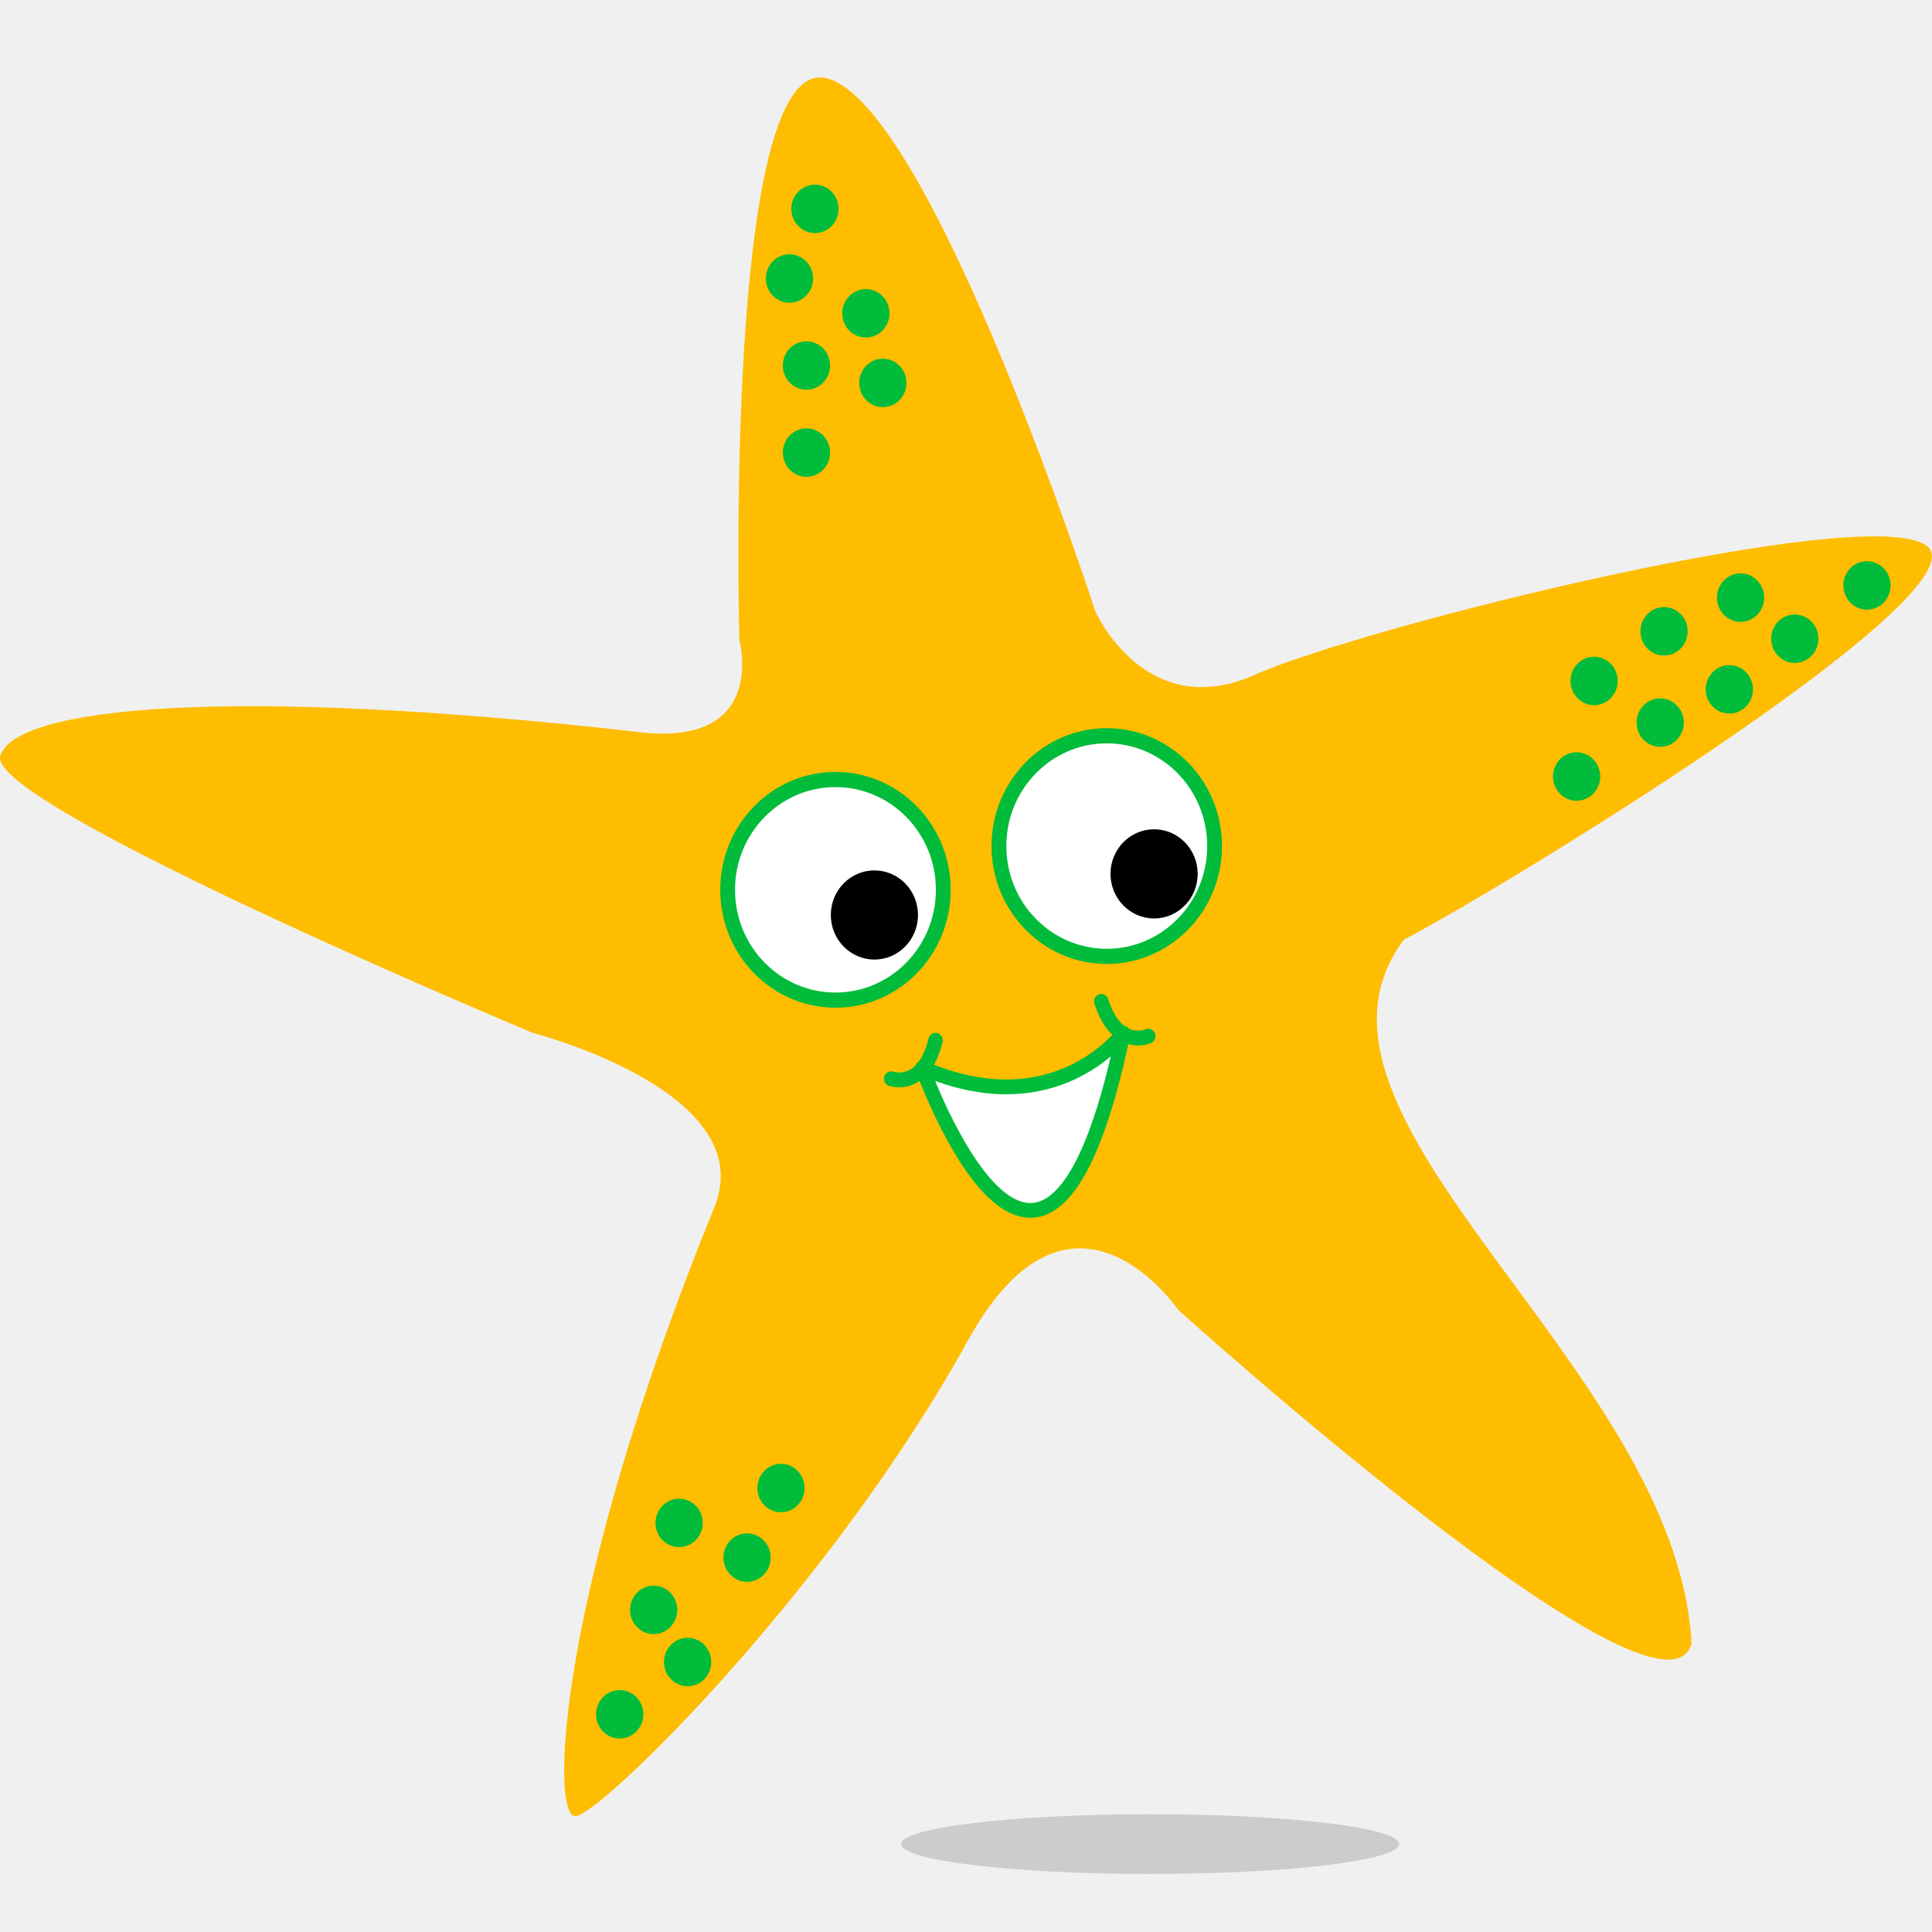
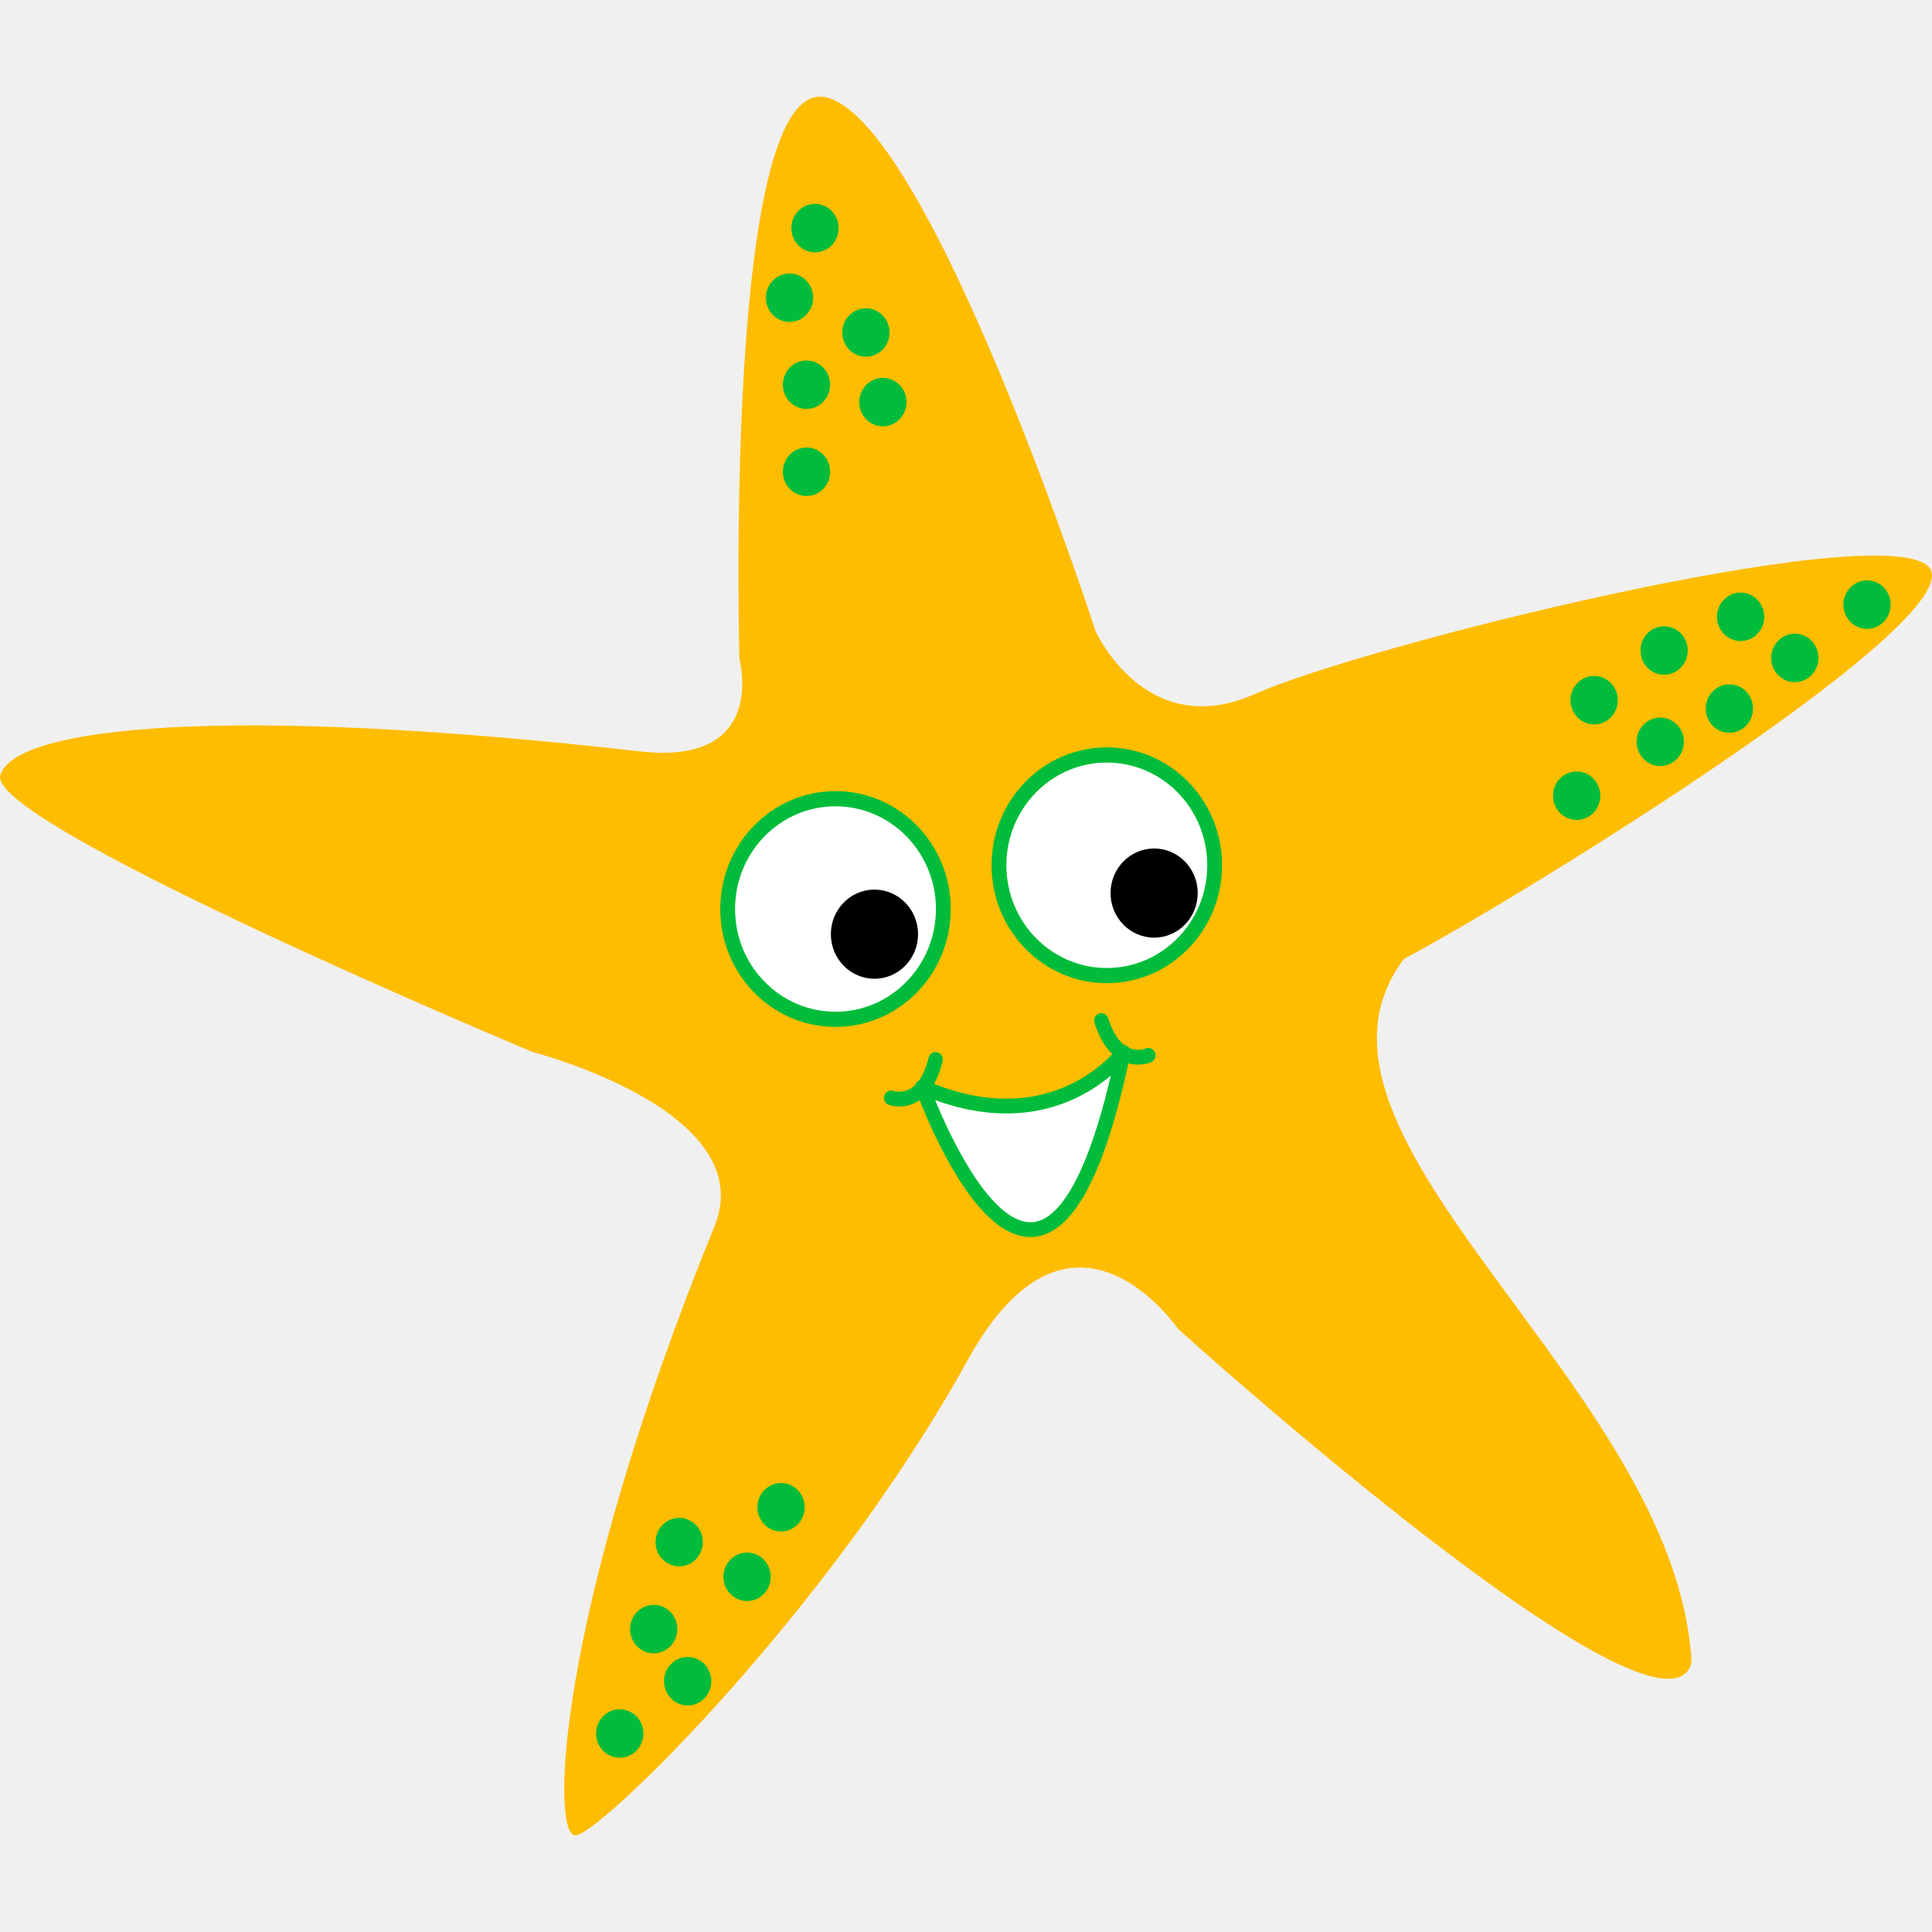
<svg xmlns="http://www.w3.org/2000/svg" width="100" height="100" version="1.1" viewBox="0 0 26.459 26.459">
-   <path d="m19.162 25.255c0 0.226-1.527 0.409-3.411 0.409s-3.411-0.183-3.411-0.409c0-0.226 1.527-0.409 3.411-0.409 1.884 0 3.411 0.183 3.411 0.409z" fill="#ccc" stroke-width=".057" />
-   <g transform="matrix(.21969 0 0 .2252 -6.9567 -16.394)">
+   <g transform="matrix(.21969 0 0 .2252 -6.9561 -16.131)">
    <path d="m77.757 111.72s-1.036-35.888 5.479-34.155c6.515 1.733 16.716 32.426 16.716 32.426s3.108 6.802 9.929 3.846c6.821-2.956 38.261-10.574 41.9-7.839 3.64 2.734-24.962 19.993-32.597 23.945-8.362 10.822 17.017 25.939 17.93 42.801-1.754 6.353-32.005-20.291-32.005-20.291s-6.646-9.555-13.119 1.888c-8.569 15.147-22.899 28.839-24.449 28.904-1.55 0.065-1.29-13.189 8.66-37.039 2.929-7.022-11.317-10.594-11.317-10.594s-34.069-13.875-33.202-16.837 14.144-4.313 39.877-1.45c8.015 0.892 6.199-5.606 6.199-5.606z" fill="#febd01" />
    <g stroke-linecap="round" stroke-linejoin="round">
      <ellipse cx="100.66" cy="124.25" rx="6.722" ry="6.708" fill="#fff" stroke="#00bc3a" stroke-width=".923" />
      <ellipse cx="103.61" cy="125.94" rx="2.717" ry="2.711" stroke-width=".111" />
      <ellipse cx="83.747" cy="126.91" rx="6.722" ry="6.708" fill="#fff" stroke="#00bc3a" stroke-width=".923" />
      <ellipse cx="86.175" cy="128.44" rx="2.717" ry="2.711" stroke-width=".111" />
      <g fill="#00bc3a" stroke-width=".275">
        <circle cx="82.469" cy="85.501" r="1.473" />
        <circle cx="80.881" cy="89.735" r="1.473" />
        <circle cx="85.643" cy="91.851" r="1.473" />
        <circle cx="86.702" cy="96.084" r="1.473" />
        <circle cx="81.939" cy="95.026" r="1.473" />
        <circle cx="81.939" cy="100.32" r="1.473" />
        <circle cx="80.352" cy="163.29" r="1.473" />
        <circle cx="74.002" cy="165.41" r="1.473" />
        <circle cx="78.235" cy="167.52" r="1.473" />
        <circle cx="72.414" cy="170.7" r="1.473" />
        <circle cx="74.531" cy="173.87" r="1.473" />
        <circle cx="70.298" cy="177.05" r="1.473" />
        <circle cx="129.95" cy="120.02" r="1.473" />
        <circle cx="131.04" cy="114.21" r="1.473" />
        <circle cx="135.4" cy="111.19" r="1.473" />
        <circle cx="140.17" cy="109.14" r="1.473" />
        <circle cx="135.16" cy="116.74" r="1.473" />
        <circle cx="139.47" cy="114.72" r="1.473" />
        <circle cx="143.55" cy="111.64" r="1.473" />
        <circle cx="148.05" cy="108.4" r="1.473" />
      </g>
      <path d="m87.218 138.4s2.015 0.701 2.768-2.34" fill="#008000" fill-opacity="0" stroke="#00bc3a" stroke-width=".899" />
    </g>
    <g fill="#fff">
      <path d="m103.25 135.81s-1.956 0.856-2.931-2.117" fill-opacity="0" stroke="#00bc3a" stroke-linecap="round" stroke-linejoin="round" stroke-width=".899" />
      <path d="m101.69 135.63s-4.23 5.624-12.527 2.109c0 0 7.615 20.841 12.527-2.109" stroke-width=".259" />
      <path d="m101.69 135.63s-4.23 5.624-12.527 2.109c0 0 7.615 20.841 12.527-2.109z" fill-opacity="0" stroke="#00bc3a" stroke-linecap="round" stroke-linejoin="round" stroke-width=".899" />
    </g>
  </g>
</svg>
